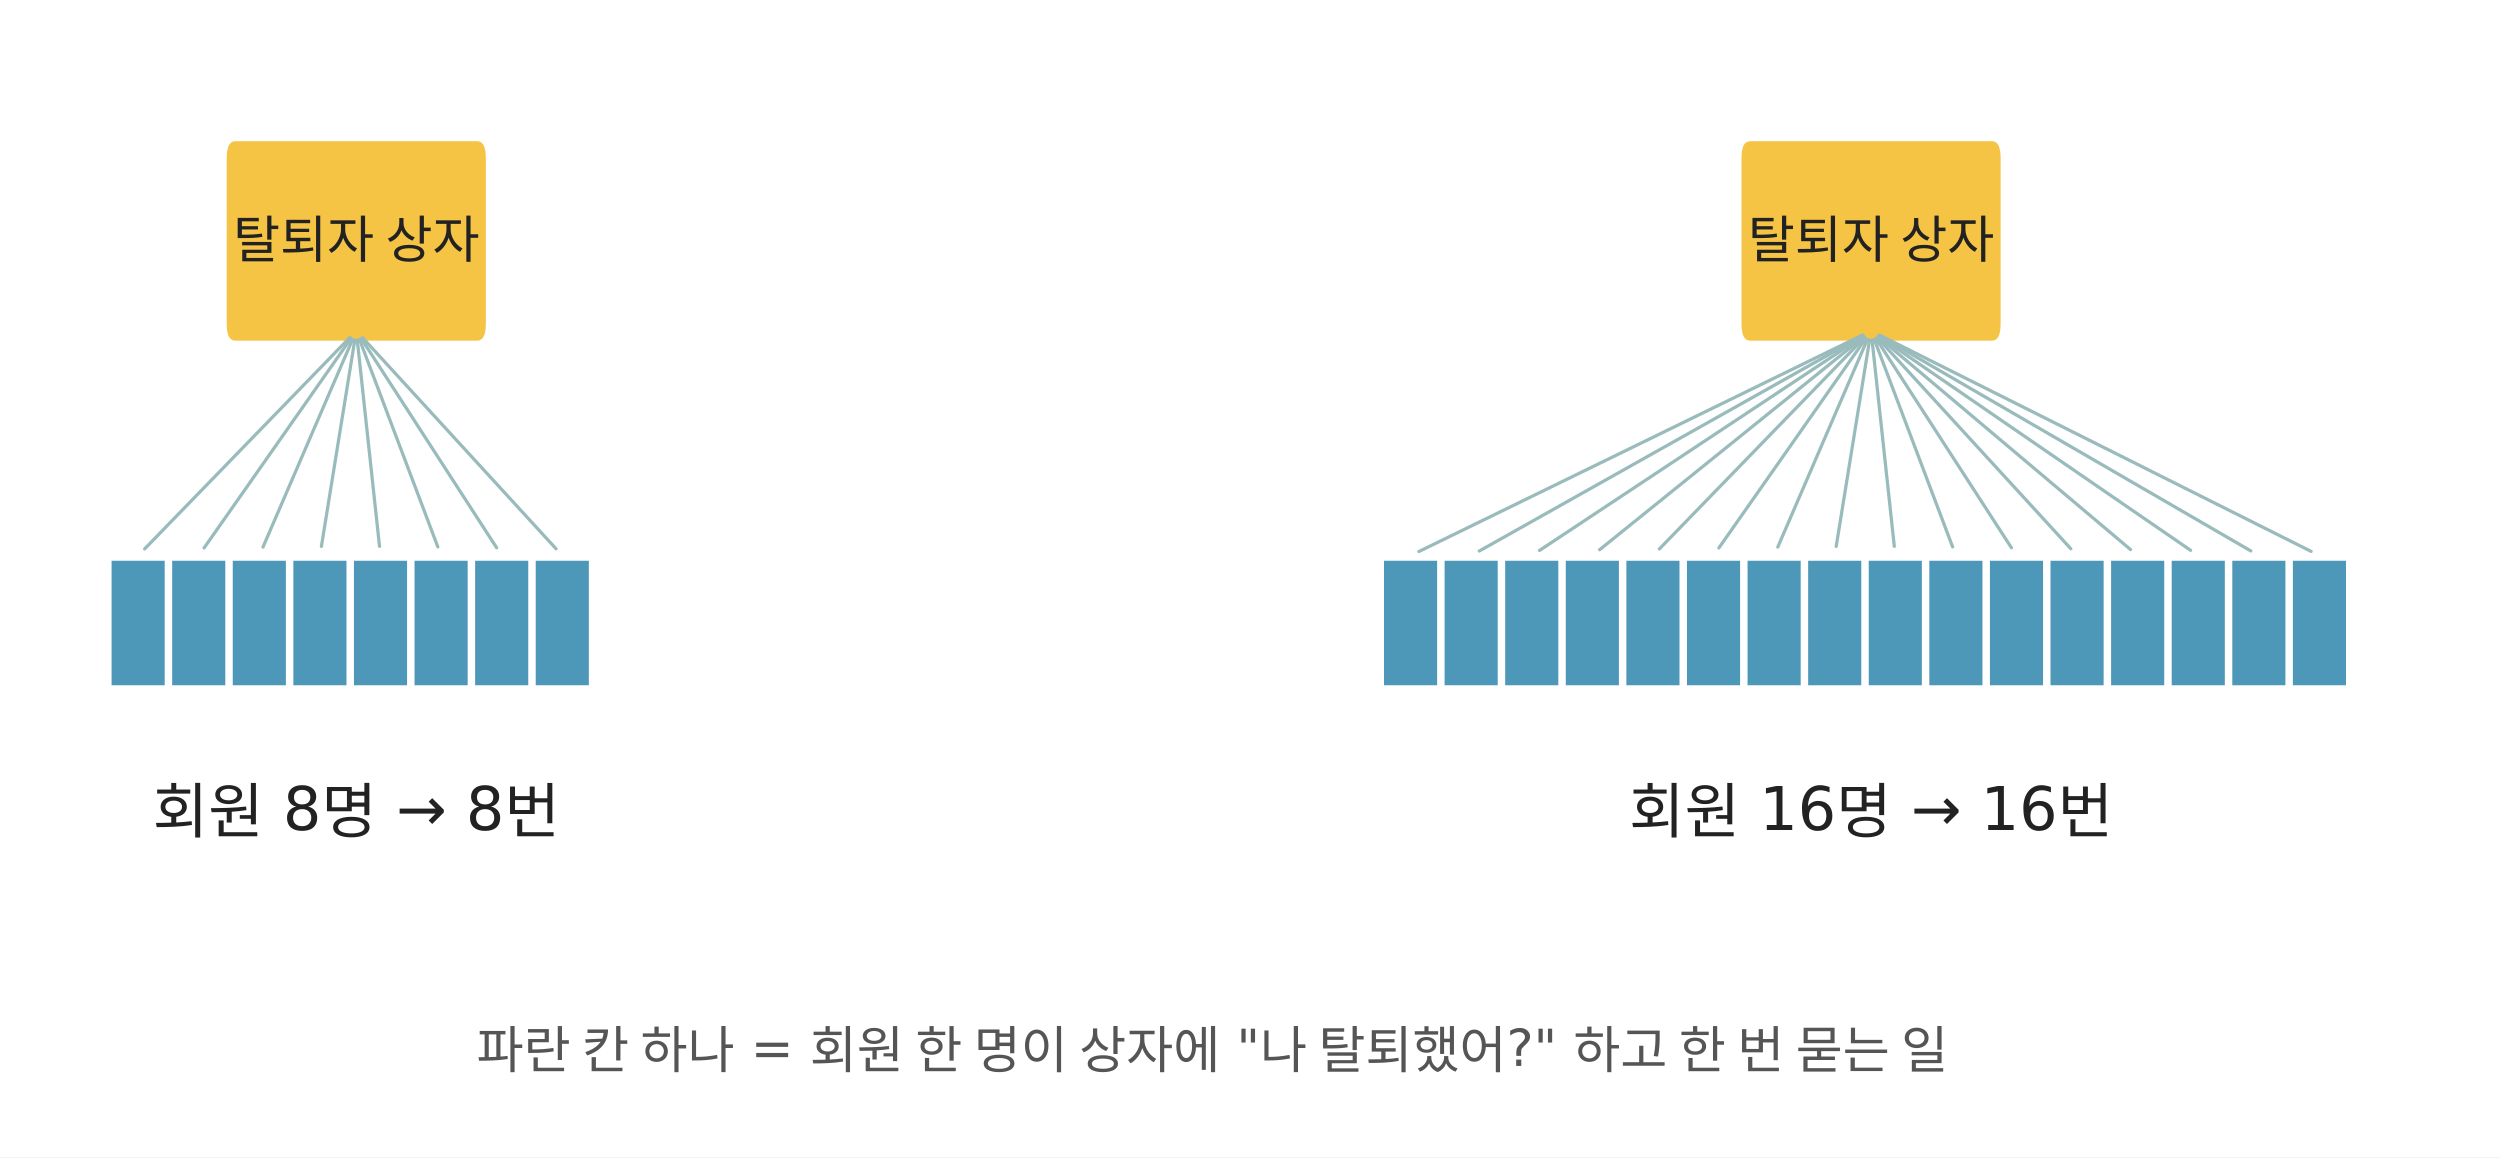
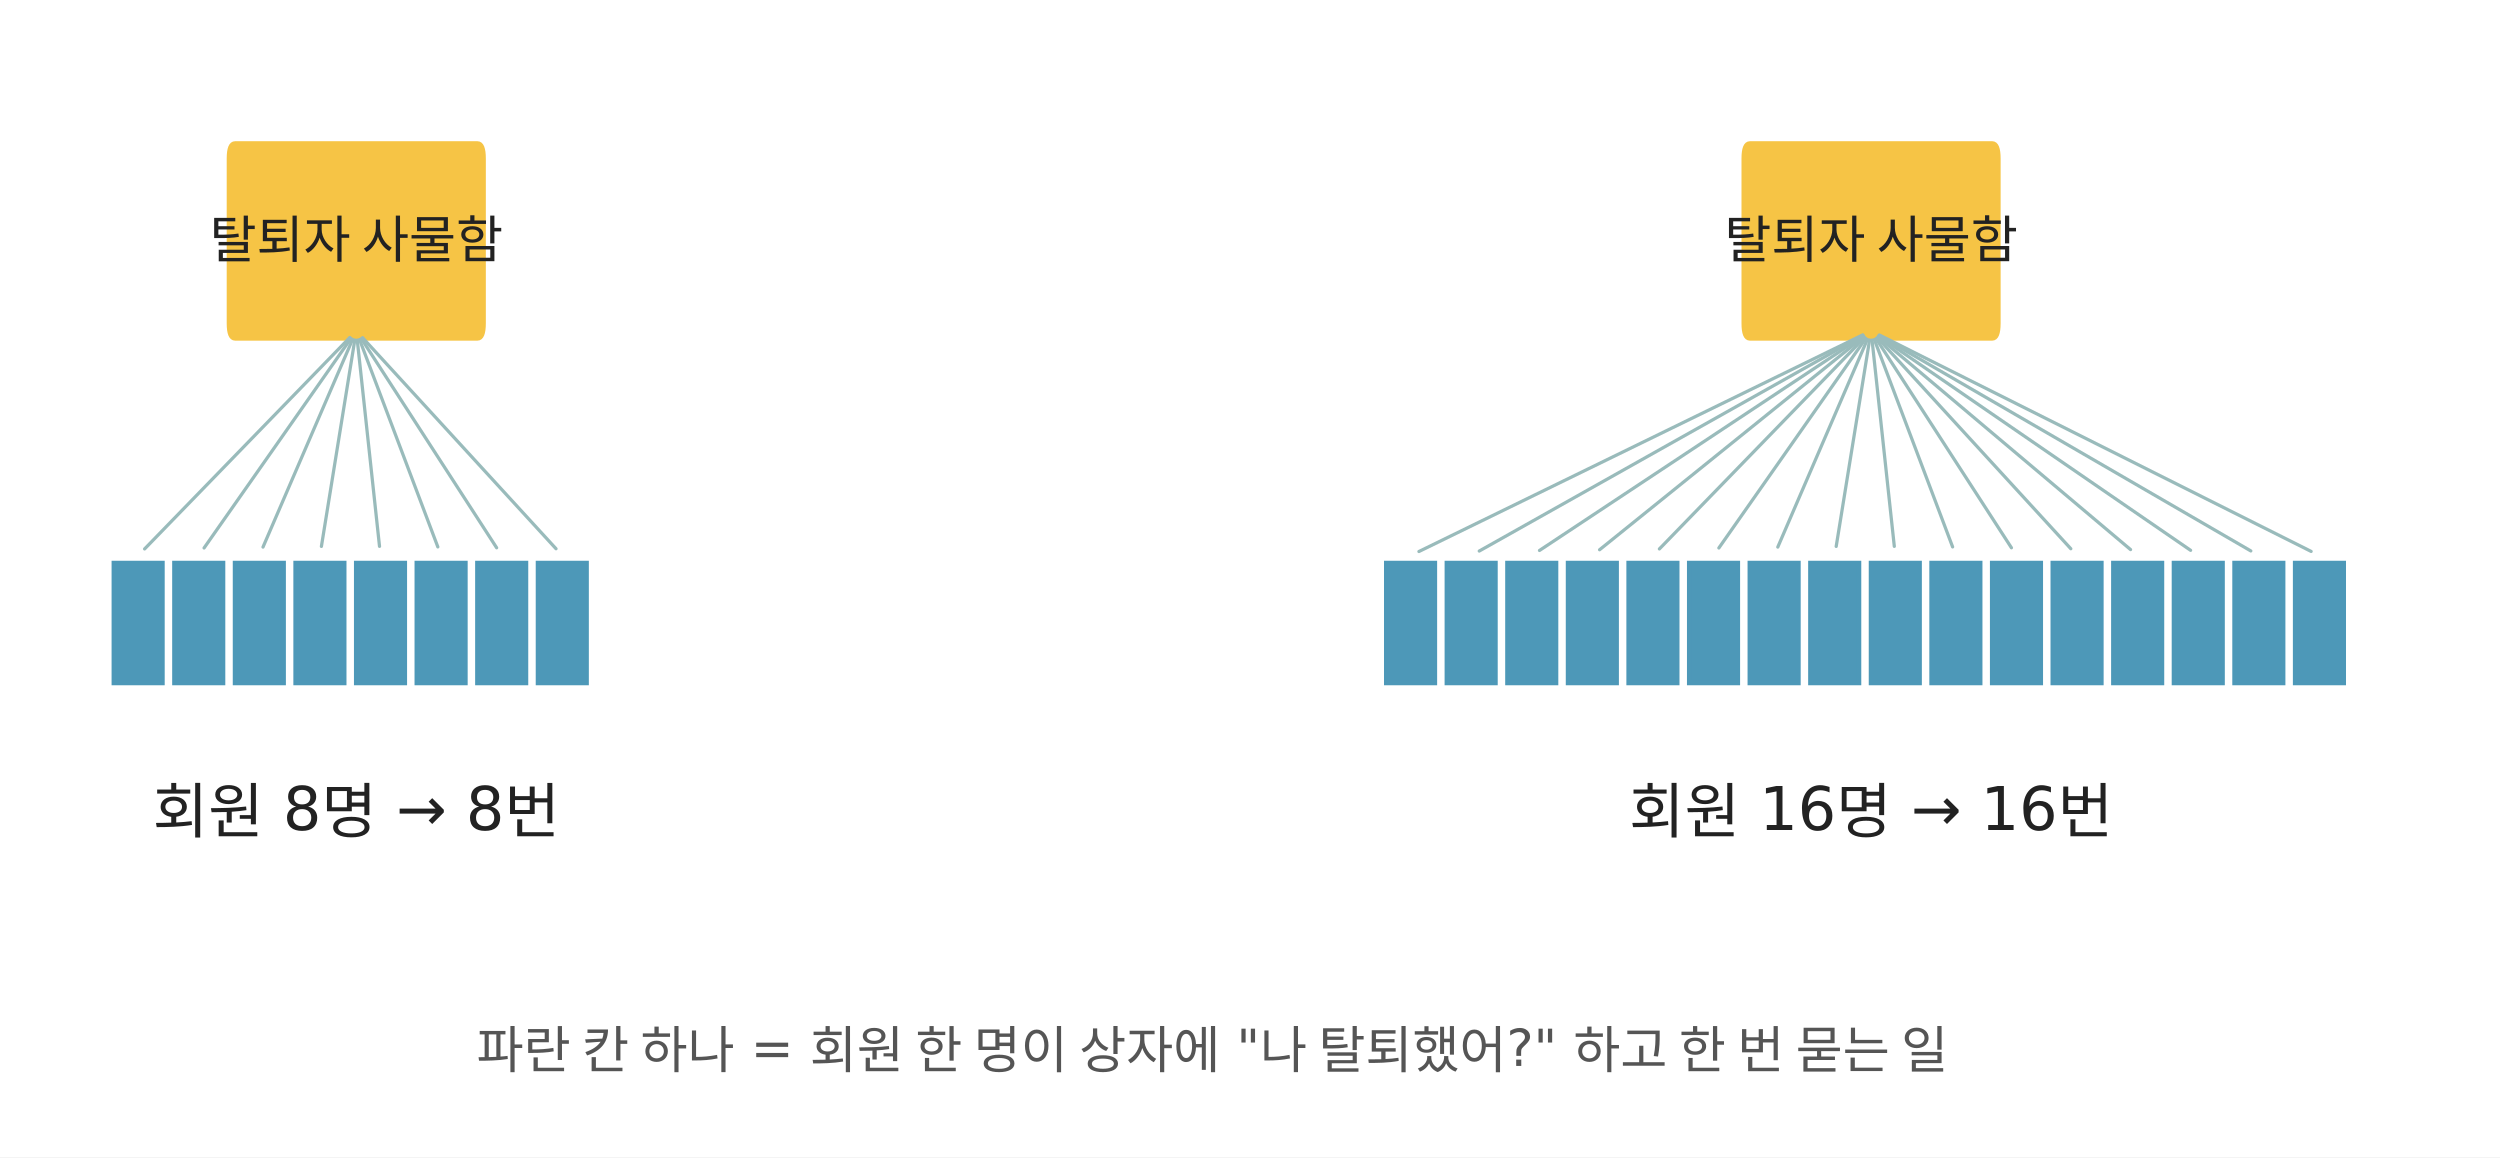
<svg xmlns="http://www.w3.org/2000/svg" width="538.2pt" height="249.133pt" viewBox="0 0 538.2 249.133" version="1.1">
  <defs>
    <style type="text/css">*{stroke-linejoin: round; stroke-linecap: butt}</style>
  </defs>
  <g id="figure_1">
    <g id="patch_1">
      <path d="M 0 249.133  L 538.2 249.133  L 538.2 0  L 0 0  z " style="fill: #ffffff" />
    </g>
    <g id="axes_1">
      <g id="patch_2">
-         <path d="M 24.522 147.024  L 34.957 147.024  L 34.957 121.219  L 24.522 121.219  z " clip-path="url(#pf967304cb0)" style="fill: #2e86ab; opacity: 0.85; stroke: #2e86ab; stroke-linejoin: miter" />
+         <path d="M 24.522 147.024  L 34.957 147.024  L 34.957 121.219  L 24.522 121.219  z " clip-path="url(#p05439b182e)" style="fill: #2e86ab; opacity: 0.85; stroke: #2e86ab; stroke-linejoin: miter" />
      </g>
      <g id="patch_3">
-         <path d="M 37.566 147.024  L 48.002 147.024  L 48.002 121.219  L 37.566 121.219  z " clip-path="url(#pf967304cb0)" style="fill: #2e86ab; opacity: 0.85; stroke: #2e86ab; stroke-linejoin: miter" />
+         <path d="M 37.566 147.024  L 48.002 147.024  L 48.002 121.219  L 37.566 121.219  z " clip-path="url(#p05439b182e)" style="fill: #2e86ab; opacity: 0.85; stroke: #2e86ab; stroke-linejoin: miter" />
      </g>
      <g id="patch_4">
-         <path d="M 50.61 147.024  L 61.046 147.024  L 61.046 121.219  L 50.61 121.219  z " clip-path="url(#pf967304cb0)" style="fill: #2e86ab; opacity: 0.85; stroke: #2e86ab; stroke-linejoin: miter" />
+         <path d="M 50.61 147.024  L 61.046 147.024  L 61.046 121.219  L 50.61 121.219  z " clip-path="url(#p05439b182e)" style="fill: #2e86ab; opacity: 0.85; stroke: #2e86ab; stroke-linejoin: miter" />
      </g>
      <g id="patch_5">
-         <path d="M 63.655 147.024  L 74.09 147.024  L 74.09 121.219  L 63.655 121.219  z " clip-path="url(#pf967304cb0)" style="fill: #2e86ab; opacity: 0.85; stroke: #2e86ab; stroke-linejoin: miter" />
+         <path d="M 63.655 147.024  L 74.09 147.024  L 74.09 121.219  L 63.655 121.219  z " clip-path="url(#p05439b182e)" style="fill: #2e86ab; opacity: 0.85; stroke: #2e86ab; stroke-linejoin: miter" />
      </g>
      <g id="patch_6">
-         <path d="M 76.699 147.024  L 87.134 147.024  L 87.134 121.219  L 76.699 121.219  z " clip-path="url(#pf967304cb0)" style="fill: #2e86ab; opacity: 0.85; stroke: #2e86ab; stroke-linejoin: miter" />
+         <path d="M 76.699 147.024  L 87.134 147.024  L 87.134 121.219  L 76.699 121.219  z " clip-path="url(#p05439b182e)" style="fill: #2e86ab; opacity: 0.85; stroke: #2e86ab; stroke-linejoin: miter" />
      </g>
      <g id="patch_7">
-         <path d="M 89.743 147.024  L 100.178 147.024  L 100.178 121.219  L 89.743 121.219  z " clip-path="url(#pf967304cb0)" style="fill: #2e86ab; opacity: 0.85; stroke: #2e86ab; stroke-linejoin: miter" />
+         <path d="M 89.743 147.024  L 100.178 147.024  L 100.178 121.219  L 89.743 121.219  z " clip-path="url(#p05439b182e)" style="fill: #2e86ab; opacity: 0.85; stroke: #2e86ab; stroke-linejoin: miter" />
      </g>
      <g id="patch_8">
-         <path d="M 102.787 147.024  L 113.222 147.024  L 113.222 121.219  L 102.787 121.219  z " clip-path="url(#pf967304cb0)" style="fill: #2e86ab; opacity: 0.85; stroke: #2e86ab; stroke-linejoin: miter" />
+         <path d="M 102.787 147.024  L 113.222 147.024  L 113.222 121.219  L 102.787 121.219  z " clip-path="url(#p05439b182e)" style="fill: #2e86ab; opacity: 0.85; stroke: #2e86ab; stroke-linejoin: miter" />
      </g>
      <g id="patch_9">
-         <path d="M 115.831 147.024  L 126.266 147.024  L 126.266 121.219  L 115.831 121.219  z " clip-path="url(#pf967304cb0)" style="fill: #2e86ab; opacity: 0.85; stroke: #2e86ab; stroke-linejoin: miter" />
+         <path d="M 115.831 147.024  L 126.266 147.024  L 126.266 121.219  L 115.831 121.219  z " clip-path="url(#p05439b182e)" style="fill: #2e86ab; opacity: 0.85; stroke: #2e86ab; stroke-linejoin: miter" />
      </g>
      <g id="patch_10">
-         <path d="M 50.61 72.835  L 102.787 72.835  Q 104.091 72.835 104.091 69.61  L 104.091 34.128  Q 104.091 30.902 102.787 30.902  L 50.61 30.902  Q 49.306 30.902 49.306 34.128  L 49.306 69.61  Q 49.306 72.835 50.61 72.835  z " clip-path="url(#pf967304cb0)" style="fill: #f6c445; stroke: #f6c445; stroke-linejoin: miter" />
+         <path d="M 50.61 72.835  L 102.787 72.835  Q 104.091 72.835 104.091 69.61  L 104.091 34.128  Q 104.091 30.902 102.787 30.902  L 50.61 30.902  Q 49.306 30.902 49.306 34.128  L 49.306 69.61  Q 49.306 72.835 50.61 72.835  z " clip-path="url(#p05439b182e)" style="fill: #f6c445; stroke: #f6c445; stroke-linejoin: miter" />
      </g>
      <g id="text_1">
-         <text style="fill: #222222; font: 11px 'Apple SD Gothic Neo', 'Noto Sans KR', 'Malgun Gothic', 'DejaVu Sans', 'Bitstream Vera Sans', 'Computer Modern Sans Serif', 'Lucida Grande', 'Verdana', 'Geneva', 'Lucid', 'Arial', 'Helvetica', 'Avant Garde', sans-serif; text-anchor: middle" x="76.699" y="55.511" transform="rotate(-0 76.6987 55.51083)">탈퇴자 상자</text>
+         <text style="fill: #222222; font: 11px 'Apple SD Gothic Neo', 'Noto Sans KR', 'Malgun Gothic', 'DejaVu Sans', 'Bitstream Vera Sans', 'Computer Modern Sans Serif', 'Lucida Grande', 'Verdana', 'Geneva', 'Lucid', 'Arial', 'Helvetica', 'Avant Garde', sans-serif; text-anchor: middle" x="76.699" y="55.511" transform="rotate(-0 76.6987 55.51083)">탈퇴자 사물함</text>
      </g>
      <g id="patch_11">
        <path d="M 31.13 118.174  Q 53.218 95.416 75.305 72.658  " style="fill: none; stroke: #99bbbb; stroke-width: 0.7; stroke-linecap: round" />
      </g>
      <g id="patch_12">
        <path d="M 43.933 117.967  Q 59.741 95.415 75.549 72.863  " style="fill: none; stroke: #99bbbb; stroke-width: 0.7; stroke-linecap: round" />
      </g>
      <g id="patch_13">
        <path d="M 56.619 117.773  Q 66.262 95.417 75.906 73.061  " style="fill: none; stroke: #99bbbb; stroke-width: 0.7; stroke-linecap: round" />
      </g>
      <g id="patch_14">
        <path d="M 69.192 117.631  Q 72.786 95.414 76.379 73.197  " style="fill: none; stroke: #99bbbb; stroke-width: 0.7; stroke-linecap: round" />
      </g>
      <g id="patch_15">
        <path d="M 81.702 117.619  Q 79.308 95.416 76.913 73.213  " style="fill: none; stroke: #99bbbb; stroke-width: 0.7; stroke-linecap: round" />
      </g>
      <g id="patch_16">
        <path d="M 94.255 117.737  Q 85.83 95.415 77.405 73.093  " style="fill: none; stroke: #99bbbb; stroke-width: 0.7; stroke-linecap: round" />
      </g>
      <g id="patch_17">
        <path d="M 106.917 117.926  Q 92.351 95.414 77.785 72.901  " style="fill: none; stroke: #99bbbb; stroke-width: 0.7; stroke-linecap: round" />
      </g>
      <g id="patch_18">
        <path d="M 119.698 118.133  Q 98.874 95.415 78.05 72.697  " style="fill: none; stroke: #99bbbb; stroke-width: 0.7; stroke-linecap: round" />
      </g>
      <g id="text_2">
        <text style="fill: #222222; font: 13px 'Apple SD Gothic Neo', 'Noto Sans KR', 'Malgun Gothic', 'DejaVu Sans', 'Bitstream Vera Sans', 'Computer Modern Sans Serif', 'Lucida Grande', 'Verdana', 'Geneva', 'Lucid', 'Arial', 'Helvetica', 'Avant Garde', sans-serif; text-anchor: middle" x="76.699" y="179.28" transform="rotate(-0 76.6987 179.28)">회원 8명 → 8번</text>
      </g>
    </g>
    <g id="axes_2">
      <g id="patch_19">
-         <path d="M 298.449 147.024  L 308.885 147.024  L 308.885 121.219  L 298.449 121.219  z " clip-path="url(#p3f63a716d8)" style="fill: #2e86ab; opacity: 0.85; stroke: #2e86ab; stroke-linejoin: miter" />
+         <path d="M 298.449 147.024  L 308.885 147.024  L 308.885 121.219  L 298.449 121.219  z " clip-path="url(#p3f6eafea0f)" style="fill: #2e86ab; opacity: 0.85; stroke: #2e86ab; stroke-linejoin: miter" />
      </g>
      <g id="patch_20">
-         <path d="M 311.494 147.024  L 321.929 147.024  L 321.929 121.219  L 311.494 121.219  z " clip-path="url(#p3f63a716d8)" style="fill: #2e86ab; opacity: 0.85; stroke: #2e86ab; stroke-linejoin: miter" />
+         <path d="M 311.494 147.024  L 321.929 147.024  L 321.929 121.219  L 311.494 121.219  z " clip-path="url(#p3f6eafea0f)" style="fill: #2e86ab; opacity: 0.85; stroke: #2e86ab; stroke-linejoin: miter" />
      </g>
      <g id="patch_21">
-         <path d="M 324.538 147.024  L 334.973 147.024  L 334.973 121.219  L 324.538 121.219  z " clip-path="url(#p3f63a716d8)" style="fill: #2e86ab; opacity: 0.85; stroke: #2e86ab; stroke-linejoin: miter" />
+         <path d="M 324.538 147.024  L 334.973 147.024  L 334.973 121.219  L 324.538 121.219  z " clip-path="url(#p3f6eafea0f)" style="fill: #2e86ab; opacity: 0.85; stroke: #2e86ab; stroke-linejoin: miter" />
      </g>
      <g id="patch_22">
-         <path d="M 337.582 147.024  L 348.017 147.024  L 348.017 121.219  L 337.582 121.219  z " clip-path="url(#p3f63a716d8)" style="fill: #2e86ab; opacity: 0.85; stroke: #2e86ab; stroke-linejoin: miter" />
+         <path d="M 337.582 147.024  L 348.017 147.024  L 348.017 121.219  L 337.582 121.219  z " clip-path="url(#p3f6eafea0f)" style="fill: #2e86ab; opacity: 0.85; stroke: #2e86ab; stroke-linejoin: miter" />
      </g>
      <g id="patch_23">
-         <path d="M 350.626 147.024  L 361.061 147.024  L 361.061 121.219  L 350.626 121.219  z " clip-path="url(#p3f63a716d8)" style="fill: #2e86ab; opacity: 0.85; stroke: #2e86ab; stroke-linejoin: miter" />
+         <path d="M 350.626 147.024  L 361.061 147.024  L 361.061 121.219  L 350.626 121.219  z " clip-path="url(#p3f6eafea0f)" style="fill: #2e86ab; opacity: 0.85; stroke: #2e86ab; stroke-linejoin: miter" />
      </g>
      <g id="patch_24">
-         <path d="M 363.67 147.024  L 374.105 147.024  L 374.105 121.219  L 363.67 121.219  z " clip-path="url(#p3f63a716d8)" style="fill: #2e86ab; opacity: 0.85; stroke: #2e86ab; stroke-linejoin: miter" />
+         <path d="M 363.67 147.024  L 374.105 147.024  L 374.105 121.219  L 363.67 121.219  z " clip-path="url(#p3f6eafea0f)" style="fill: #2e86ab; opacity: 0.85; stroke: #2e86ab; stroke-linejoin: miter" />
      </g>
      <g id="patch_25">
-         <path d="M 376.714 147.024  L 387.15 147.024  L 387.15 121.219  L 376.714 121.219  z " clip-path="url(#p3f63a716d8)" style="fill: #2e86ab; opacity: 0.85; stroke: #2e86ab; stroke-linejoin: miter" />
+         <path d="M 376.714 147.024  L 387.15 147.024  L 387.15 121.219  L 376.714 121.219  z " clip-path="url(#p3f6eafea0f)" style="fill: #2e86ab; opacity: 0.85; stroke: #2e86ab; stroke-linejoin: miter" />
      </g>
      <g id="patch_26">
-         <path d="M 389.758 147.024  L 400.194 147.024  L 400.194 121.219  L 389.758 121.219  z " clip-path="url(#p3f63a716d8)" style="fill: #2e86ab; opacity: 0.85; stroke: #2e86ab; stroke-linejoin: miter" />
+         <path d="M 389.758 147.024  L 400.194 147.024  L 400.194 121.219  L 389.758 121.219  z " clip-path="url(#p3f6eafea0f)" style="fill: #2e86ab; opacity: 0.85; stroke: #2e86ab; stroke-linejoin: miter" />
      </g>
      <g id="patch_27">
-         <path d="M 402.803 147.024  L 413.238 147.024  L 413.238 121.219  L 402.803 121.219  z " clip-path="url(#p3f63a716d8)" style="fill: #2e86ab; opacity: 0.85; stroke: #2e86ab; stroke-linejoin: miter" />
+         <path d="M 402.803 147.024  L 413.238 147.024  L 413.238 121.219  L 402.803 121.219  z " clip-path="url(#p3f6eafea0f)" style="fill: #2e86ab; opacity: 0.85; stroke: #2e86ab; stroke-linejoin: miter" />
      </g>
      <g id="patch_28">
-         <path d="M 415.847 147.024  L 426.282 147.024  L 426.282 121.219  L 415.847 121.219  z " clip-path="url(#p3f63a716d8)" style="fill: #2e86ab; opacity: 0.85; stroke: #2e86ab; stroke-linejoin: miter" />
+         <path d="M 415.847 147.024  L 426.282 147.024  L 426.282 121.219  L 415.847 121.219  z " clip-path="url(#p3f6eafea0f)" style="fill: #2e86ab; opacity: 0.85; stroke: #2e86ab; stroke-linejoin: miter" />
      </g>
      <g id="patch_29">
-         <path d="M 428.891 147.024  L 439.326 147.024  L 439.326 121.219  L 428.891 121.219  z " clip-path="url(#p3f63a716d8)" style="fill: #2e86ab; opacity: 0.85; stroke: #2e86ab; stroke-linejoin: miter" />
+         <path d="M 428.891 147.024  L 439.326 147.024  L 439.326 121.219  L 428.891 121.219  z " clip-path="url(#p3f6eafea0f)" style="fill: #2e86ab; opacity: 0.85; stroke: #2e86ab; stroke-linejoin: miter" />
      </g>
      <g id="patch_30">
-         <path d="M 441.935 147.024  L 452.37 147.024  L 452.37 121.219  L 441.935 121.219  z " clip-path="url(#p3f63a716d8)" style="fill: #2e86ab; opacity: 0.85; stroke: #2e86ab; stroke-linejoin: miter" />
+         <path d="M 441.935 147.024  L 452.37 147.024  L 452.37 121.219  L 441.935 121.219  z " clip-path="url(#p3f6eafea0f)" style="fill: #2e86ab; opacity: 0.85; stroke: #2e86ab; stroke-linejoin: miter" />
      </g>
      <g id="patch_31">
-         <path d="M 454.979 147.024  L 465.415 147.024  L 465.415 121.219  L 454.979 121.219  z " clip-path="url(#p3f63a716d8)" style="fill: #2e86ab; opacity: 0.85; stroke: #2e86ab; stroke-linejoin: miter" />
+         <path d="M 454.979 147.024  L 465.415 147.024  L 465.415 121.219  L 454.979 121.219  z " clip-path="url(#p3f6eafea0f)" style="fill: #2e86ab; opacity: 0.85; stroke: #2e86ab; stroke-linejoin: miter" />
      </g>
      <g id="patch_32">
-         <path d="M 468.023 147.024  L 478.459 147.024  L 478.459 121.219  L 468.023 121.219  z " clip-path="url(#p3f63a716d8)" style="fill: #2e86ab; opacity: 0.85; stroke: #2e86ab; stroke-linejoin: miter" />
+         <path d="M 468.023 147.024  L 478.459 147.024  L 478.459 121.219  L 468.023 121.219  z " clip-path="url(#p3f6eafea0f)" style="fill: #2e86ab; opacity: 0.85; stroke: #2e86ab; stroke-linejoin: miter" />
      </g>
      <g id="patch_33">
-         <path d="M 481.068 147.024  L 491.503 147.024  L 491.503 121.219  L 481.068 121.219  z " clip-path="url(#p3f63a716d8)" style="fill: #2e86ab; opacity: 0.85; stroke: #2e86ab; stroke-linejoin: miter" />
+         <path d="M 481.068 147.024  L 491.503 147.024  L 491.503 121.219  L 481.068 121.219  z " clip-path="url(#p3f6eafea0f)" style="fill: #2e86ab; opacity: 0.85; stroke: #2e86ab; stroke-linejoin: miter" />
      </g>
      <g id="patch_34">
-         <path d="M 494.112 147.024  L 504.547 147.024  L 504.547 121.219  L 494.112 121.219  z " clip-path="url(#p3f63a716d8)" style="fill: #2e86ab; opacity: 0.85; stroke: #2e86ab; stroke-linejoin: miter" />
+         <path d="M 494.112 147.024  L 504.547 147.024  L 504.547 121.219  L 494.112 121.219  z " clip-path="url(#p3f6eafea0f)" style="fill: #2e86ab; opacity: 0.85; stroke: #2e86ab; stroke-linejoin: miter" />
      </g>
      <g id="patch_35">
-         <path d="M 376.714 72.835  L 428.891 72.835  Q 430.195 72.835 430.195 69.61  L 430.195 34.128  Q 430.195 30.902 428.891 30.902  L 376.714 30.902  Q 375.41 30.902 375.41 34.128  L 375.41 69.61  Q 375.41 72.835 376.714 72.835  z " clip-path="url(#p3f63a716d8)" style="fill: #f6c445; stroke: #f6c445; stroke-linejoin: miter" />
+         <path d="M 376.714 72.835  L 428.891 72.835  Q 430.195 72.835 430.195 69.61  L 430.195 34.128  Q 430.195 30.902 428.891 30.902  L 376.714 30.902  Q 375.41 30.902 375.41 34.128  L 375.41 69.61  Q 375.41 72.835 376.714 72.835  z " clip-path="url(#p3f6eafea0f)" style="fill: #f6c445; stroke: #f6c445; stroke-linejoin: miter" />
      </g>
      <g id="text_3">
-         <text style="fill: #222222; font: 11px 'Apple SD Gothic Neo', 'Noto Sans KR', 'Malgun Gothic', 'DejaVu Sans', 'Bitstream Vera Sans', 'Computer Modern Sans Serif', 'Lucida Grande', 'Verdana', 'Geneva', 'Lucid', 'Arial', 'Helvetica', 'Avant Garde', sans-serif; text-anchor: middle" x="402.803" y="55.511" transform="rotate(-0 402.8026 55.51083)">탈퇴자 상자</text>
+         <text style="fill: #222222; font: 11px 'Apple SD Gothic Neo', 'Noto Sans KR', 'Malgun Gothic', 'DejaVu Sans', 'Bitstream Vera Sans', 'Computer Modern Sans Serif', 'Lucida Grande', 'Verdana', 'Geneva', 'Lucid', 'Arial', 'Helvetica', 'Avant Garde', sans-serif; text-anchor: middle" x="402.803" y="55.511" transform="rotate(-0 402.8026 55.51083)">탈퇴자 사물함</text>
      </g>
      <g id="patch_36">
        <path d="M 305.467 118.728  Q 353.236 95.414 401.005 72.099  " style="fill: none; stroke: #99bbbb; stroke-width: 0.7; stroke-linecap: round" />
      </g>
      <g id="patch_37">
        <path d="M 318.453 118.627  Q 359.756 95.415 401.06 72.202  " style="fill: none; stroke: #99bbbb; stroke-width: 0.7; stroke-linecap: round" />
      </g>
      <g id="patch_38">
        <path d="M 331.421 118.503  Q 366.278 95.415 401.136 72.326  " style="fill: none; stroke: #99bbbb; stroke-width: 0.7; stroke-linecap: round" />
      </g>
      <g id="patch_39">
        <path d="M 344.356 118.351  Q 372.8 95.415 401.244 72.479  " style="fill: none; stroke: #99bbbb; stroke-width: 0.7; stroke-linecap: round" />
      </g>
      <g id="patch_40">
        <path d="M 357.234 118.174  Q 379.321 95.416 401.409 72.658  " style="fill: none; stroke: #99bbbb; stroke-width: 0.7; stroke-linecap: round" />
      </g>
      <g id="patch_41">
        <path d="M 370.037 117.967  Q 385.845 95.415 401.653 72.863  " style="fill: none; stroke: #99bbbb; stroke-width: 0.7; stroke-linecap: round" />
      </g>
      <g id="patch_42">
        <path d="M 382.723 117.773  Q 392.366 95.417 402.01 73.061  " style="fill: none; stroke: #99bbbb; stroke-width: 0.7; stroke-linecap: round" />
      </g>
      <g id="patch_43">
        <path d="M 395.296 117.631  Q 398.889 95.414 402.483 73.197  " style="fill: none; stroke: #99bbbb; stroke-width: 0.7; stroke-linecap: round" />
      </g>
      <g id="patch_44">
        <path d="M 407.806 117.619  Q 405.412 95.416 403.017 73.213  " style="fill: none; stroke: #99bbbb; stroke-width: 0.7; stroke-linecap: round" />
      </g>
      <g id="patch_45">
        <path d="M 420.359 117.737  Q 411.934 95.415 403.509 73.093  " style="fill: none; stroke: #99bbbb; stroke-width: 0.7; stroke-linecap: round" />
      </g>
      <g id="patch_46">
        <path d="M 433.021 117.926  Q 418.455 95.414 403.889 72.901  " style="fill: none; stroke: #99bbbb; stroke-width: 0.7; stroke-linecap: round" />
      </g>
      <g id="patch_47">
        <path d="M 445.802 118.133  Q 424.978 95.415 404.154 72.697  " style="fill: none; stroke: #99bbbb; stroke-width: 0.7; stroke-linecap: round" />
      </g>
      <g id="patch_48">
        <path d="M 458.666 118.316  Q 431.5 95.414 404.334 72.513  " style="fill: none; stroke: #99bbbb; stroke-width: 0.7; stroke-linecap: round" />
      </g>
      <g id="patch_49">
        <path d="M 471.592 118.474  Q 438.021 95.414 404.451 72.354  " style="fill: none; stroke: #99bbbb; stroke-width: 0.7; stroke-linecap: round" />
      </g>
      <g id="patch_50">
        <path d="M 484.555 118.604  Q 444.543 95.414 404.532 72.224  " style="fill: none; stroke: #99bbbb; stroke-width: 0.7; stroke-linecap: round" />
      </g>
      <g id="patch_51">
        <path d="M 497.541 118.71  Q 451.067 95.415 404.592 72.119  " style="fill: none; stroke: #99bbbb; stroke-width: 0.7; stroke-linecap: round" />
      </g>
      <g id="text_4">
        <text style="fill: #222222; font: 13px 'Apple SD Gothic Neo', 'Noto Sans KR', 'Malgun Gothic', 'DejaVu Sans', 'Bitstream Vera Sans', 'Computer Modern Sans Serif', 'Lucida Grande', 'Verdana', 'Geneva', 'Lucid', 'Arial', 'Helvetica', 'Avant Garde', sans-serif; text-anchor: middle" x="402.803" y="179.28" transform="rotate(-0 402.8026 179.28)">회원 16명 → 16번</text>
      </g>
    </g>
    <g id="text_5">
      <text style="fill: #555555; font: 11px 'Apple SD Gothic Neo', 'Noto Sans KR', 'Malgun Gothic', 'DejaVu Sans', 'Bitstream Vera Sans', 'Computer Modern Sans Serif', 'Lucida Grande', 'Verdana', 'Geneva', 'Lucid', 'Arial', 'Helvetica', 'Avant Garde', sans-serif; text-anchor: middle" x="261" y="229.968" transform="rotate(-0 261 229.968)">파란 칸 하나 = 회원 한 명이 상자에 "나 탈퇴했어?" 하고 한 번 묻는 일</text>
    </g>
  </g>
  <defs>
-     <clipPath id="pf967304cb0">
+     <clipPath id="p05439b182e">
      <rect x="18" y="18" width="228.273" height="177.408" />
    </clipPath>
-     <clipPath id="p3f63a716d8">
+     <clipPath id="p3f6eafea0f">
      <rect x="291.927" y="18" width="228.273" height="177.408" />
    </clipPath>
  </defs>
</svg>
